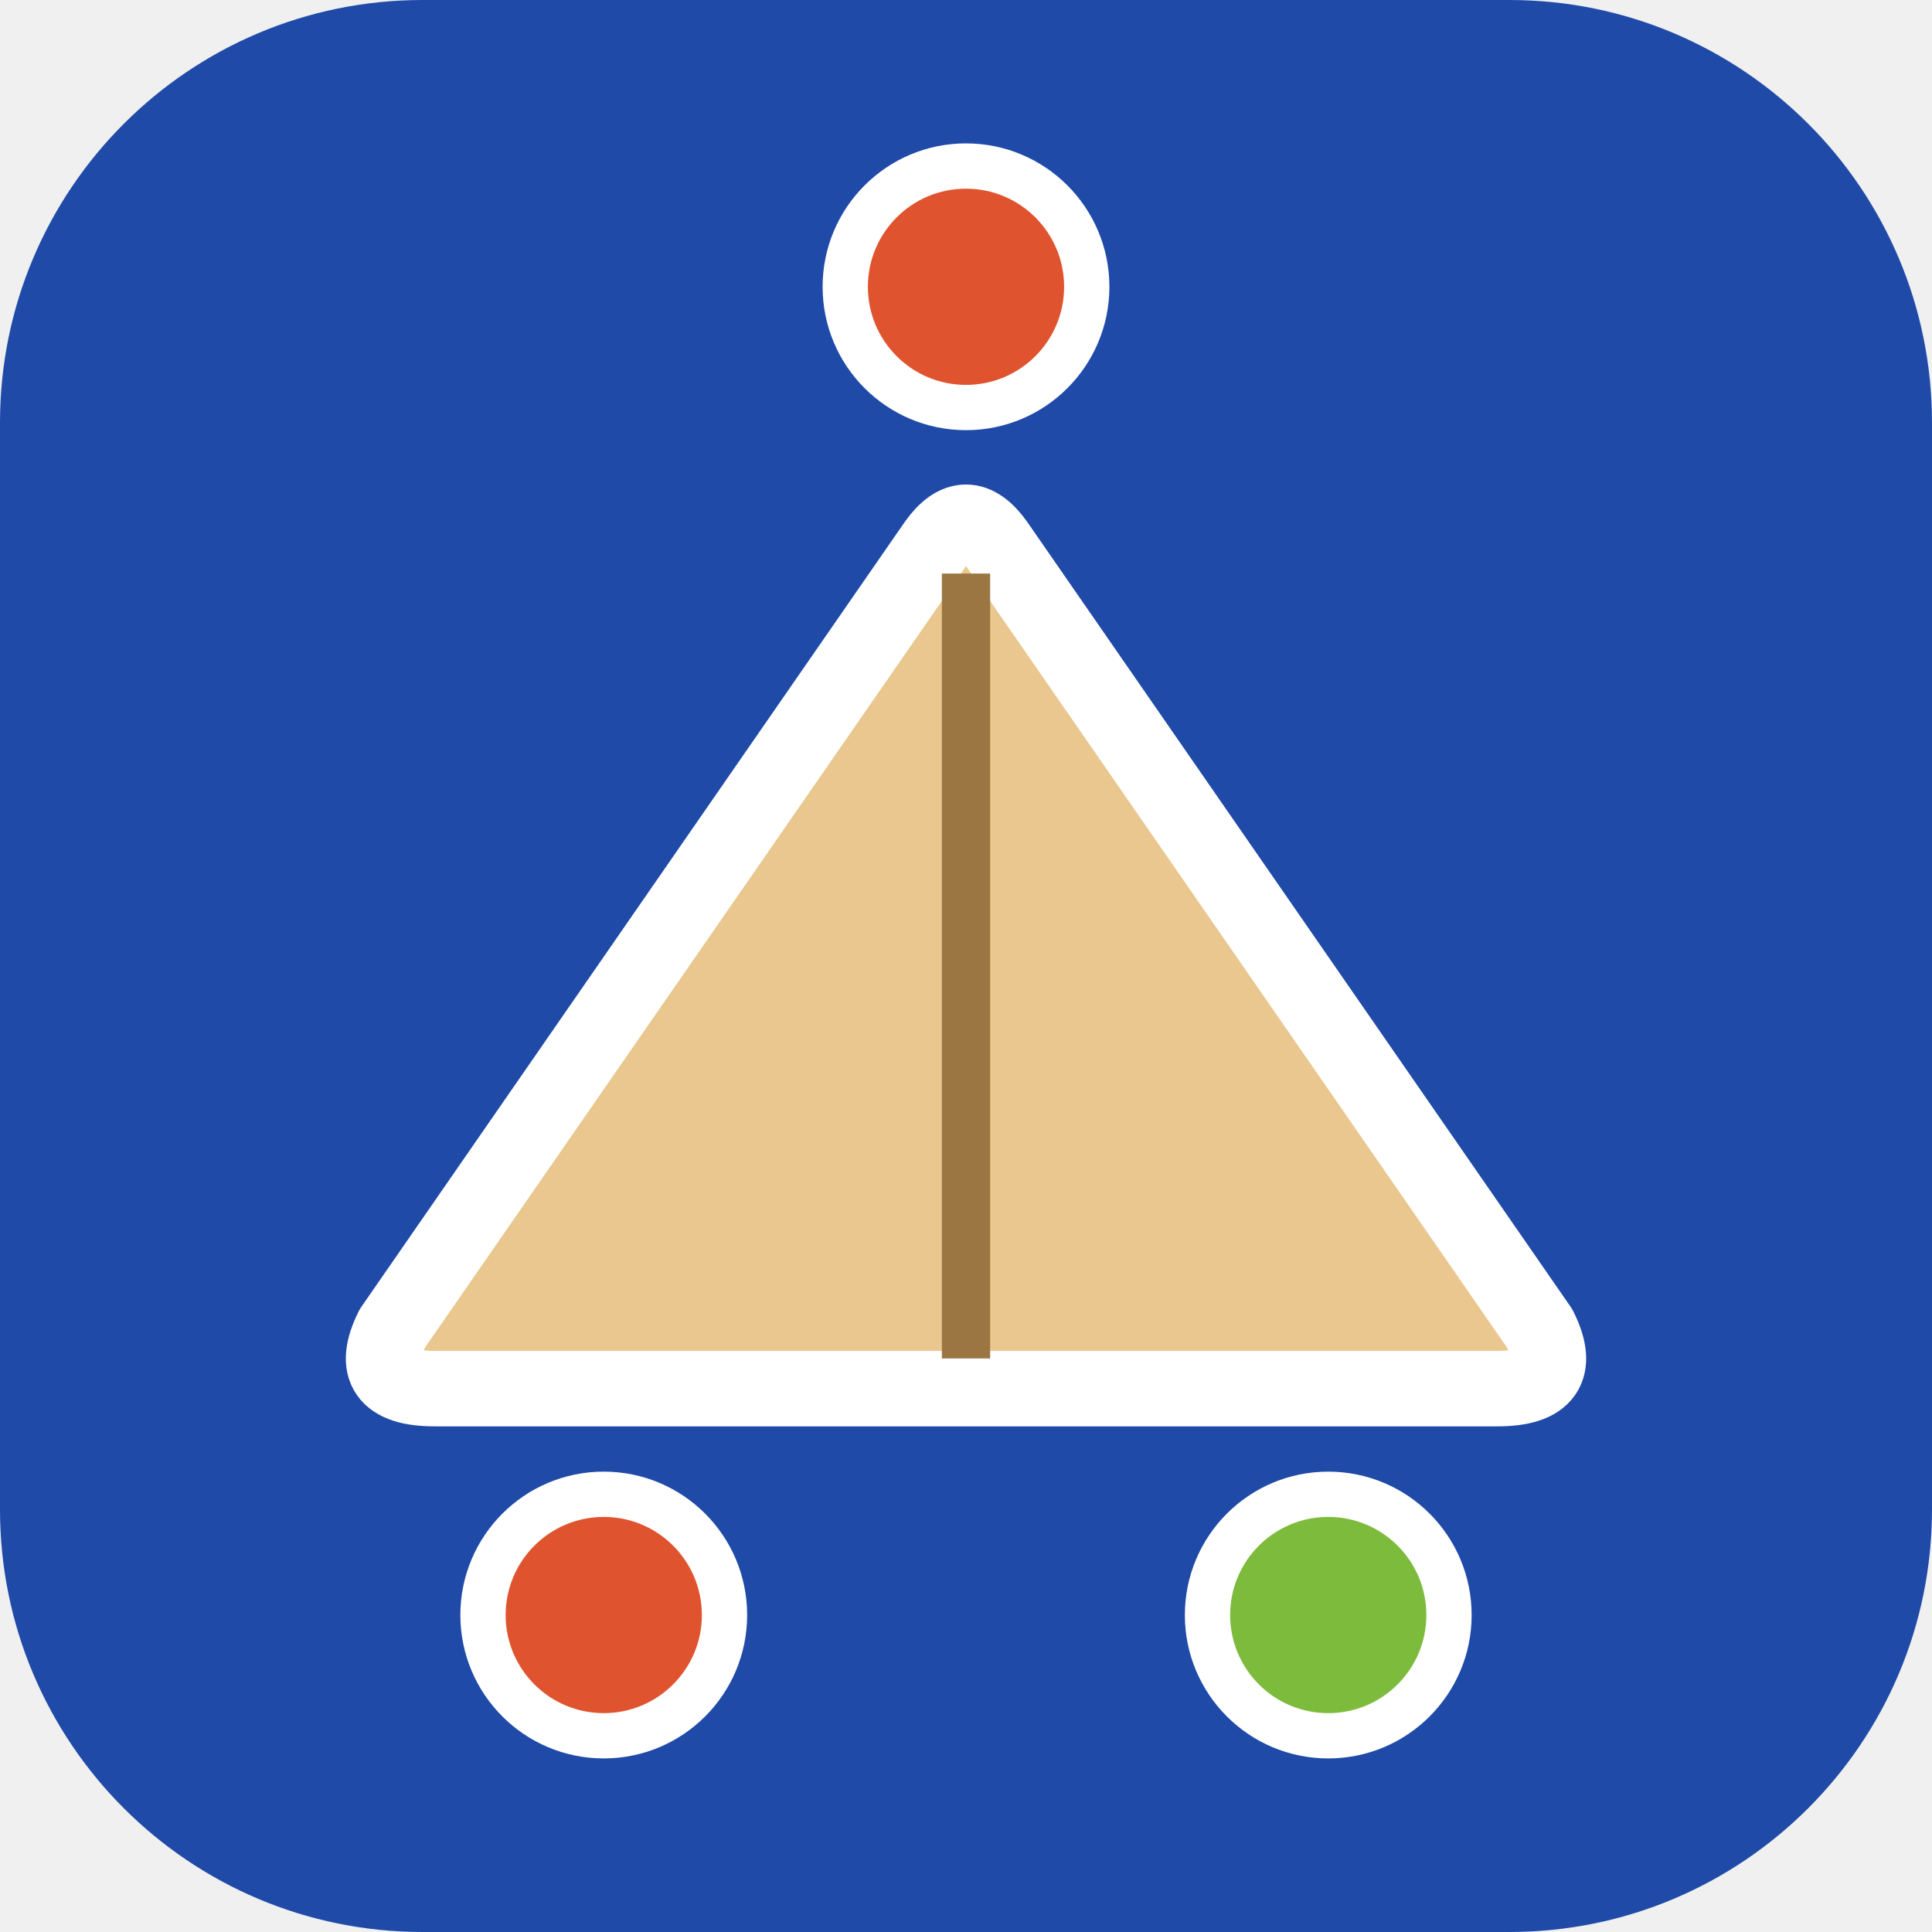
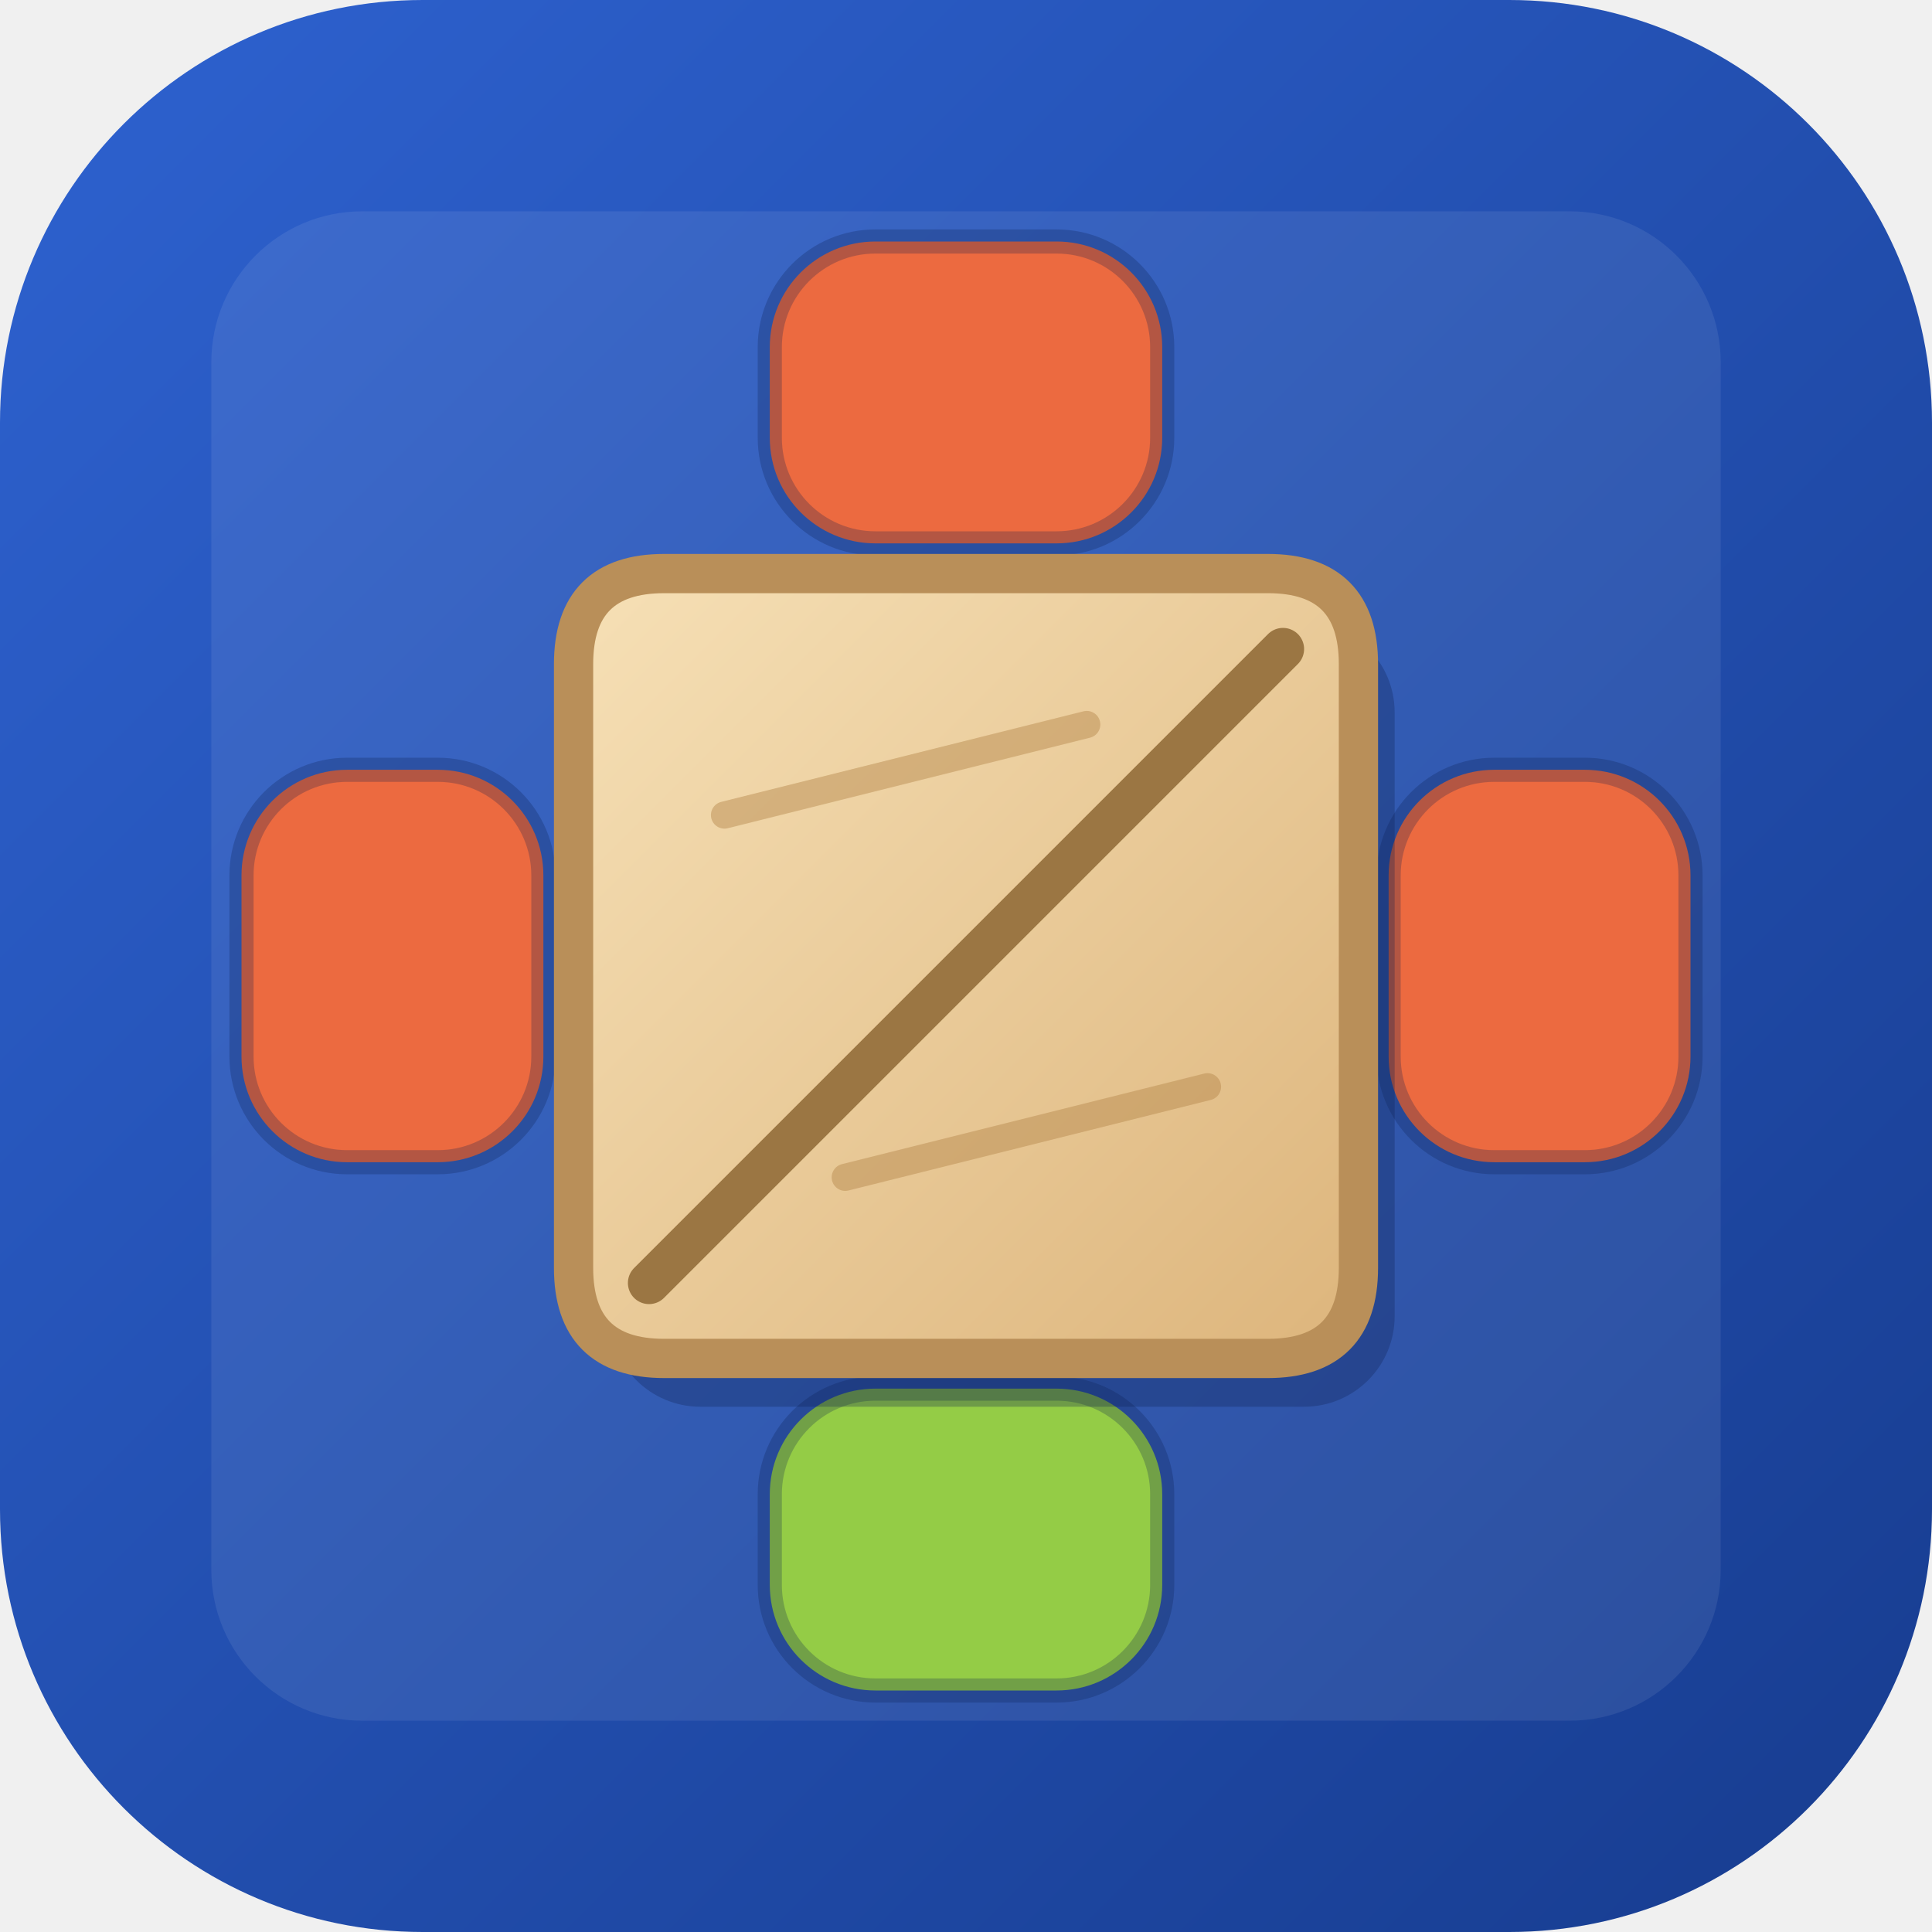
<svg xmlns="http://www.w3.org/2000/svg" viewBox="0 0 64 64">
-   <rect width="64" height="64" rx="14" fill="#1F4AA8" />
-   <path d="M13 44 L31 18 Q32 16.6 33 18 L51 44 Q52 46 49.6 46 L14.4 46 Q12 46 13 44 Z" fill="#E9C78F" stroke="#ffffff" stroke-width="2.5" stroke-linejoin="round" />
-   <line x1="32" y1="19" x2="32" y2="45" stroke="#9B7643" stroke-width="1.6" />
-   <circle cx="20" cy="53.5" r="4" fill="#E0532F" stroke="#fff" stroke-width="1.5" />
-   <circle cx="44" cy="53.5" r="4" fill="#7DBB3C" stroke="#fff" stroke-width="1.5" />
-   <circle cx="32" cy="9.5" r="4" fill="#E0532F" stroke="#fff" stroke-width="1.5" />
+   <defs>
+     <linearGradient id="bg" x1="0" y1="0" x2="1" y2="1">
+       <stop offset="0" stop-color="#2E62D0" />
+       <stop offset="1" stop-color="#173C8F" />
+     </linearGradient>
+     <linearGradient id="wood" x1="0" y1="0" x2="1" y2="1">
+       <stop offset="0" stop-color="#F6E0B6" />
+       <stop offset="1" stop-color="#DDB57C" />
+     </linearGradient>
+   </defs>
+   <rect width="64" height="64" rx="14" fill="url(#bg)" />
+   <rect x="7" y="7" width="50" height="50" rx="5" fill="#ffffff" fill-opacity="0.08" />
+   <g stroke="#0B1F4D" stroke-opacity="0.25" stroke-width="0.8">
+     <rect x="25.5" y="8" width="13" height="10" rx="3.5" fill="#EC6A40" />
+     <rect x="25.5" y="46" width="13" height="10" rx="3.5" fill="#94CC46" />
+     <rect x="8" y="25.5" width="10" height="13" rx="3.5" fill="#EC6A40" />
+     <rect x="46" y="25.5" width="10" height="13" rx="3.5" fill="#EC6A40" />
+   </g>
+   <rect x="20.2" y="20.6" width="26" height="26" rx="3" fill="#0B1F4D" fill-opacity="0.28" />
+   <path d="M22 19 L42 19 Q45 19 45 22 L45 42 Q45 45 42 45 L22 45 Q19 45 19 42 L19 22 Q19 19 22 19 Z" fill="url(#wood)" stroke="#B98F59" stroke-width="1.3" />
+   <path d="M21.5 42.5 L42.5 21.5" stroke="#9B7643" stroke-width="1.4" stroke-linecap="round" />
+   <path d="M24 27 Q30 25.5 36 24 M28 39 Q34 37.5 40 36" fill="none" stroke="#B5864B" stroke-opacity="0.45" stroke-width="0.9" stroke-linecap="round" />
</svg>
